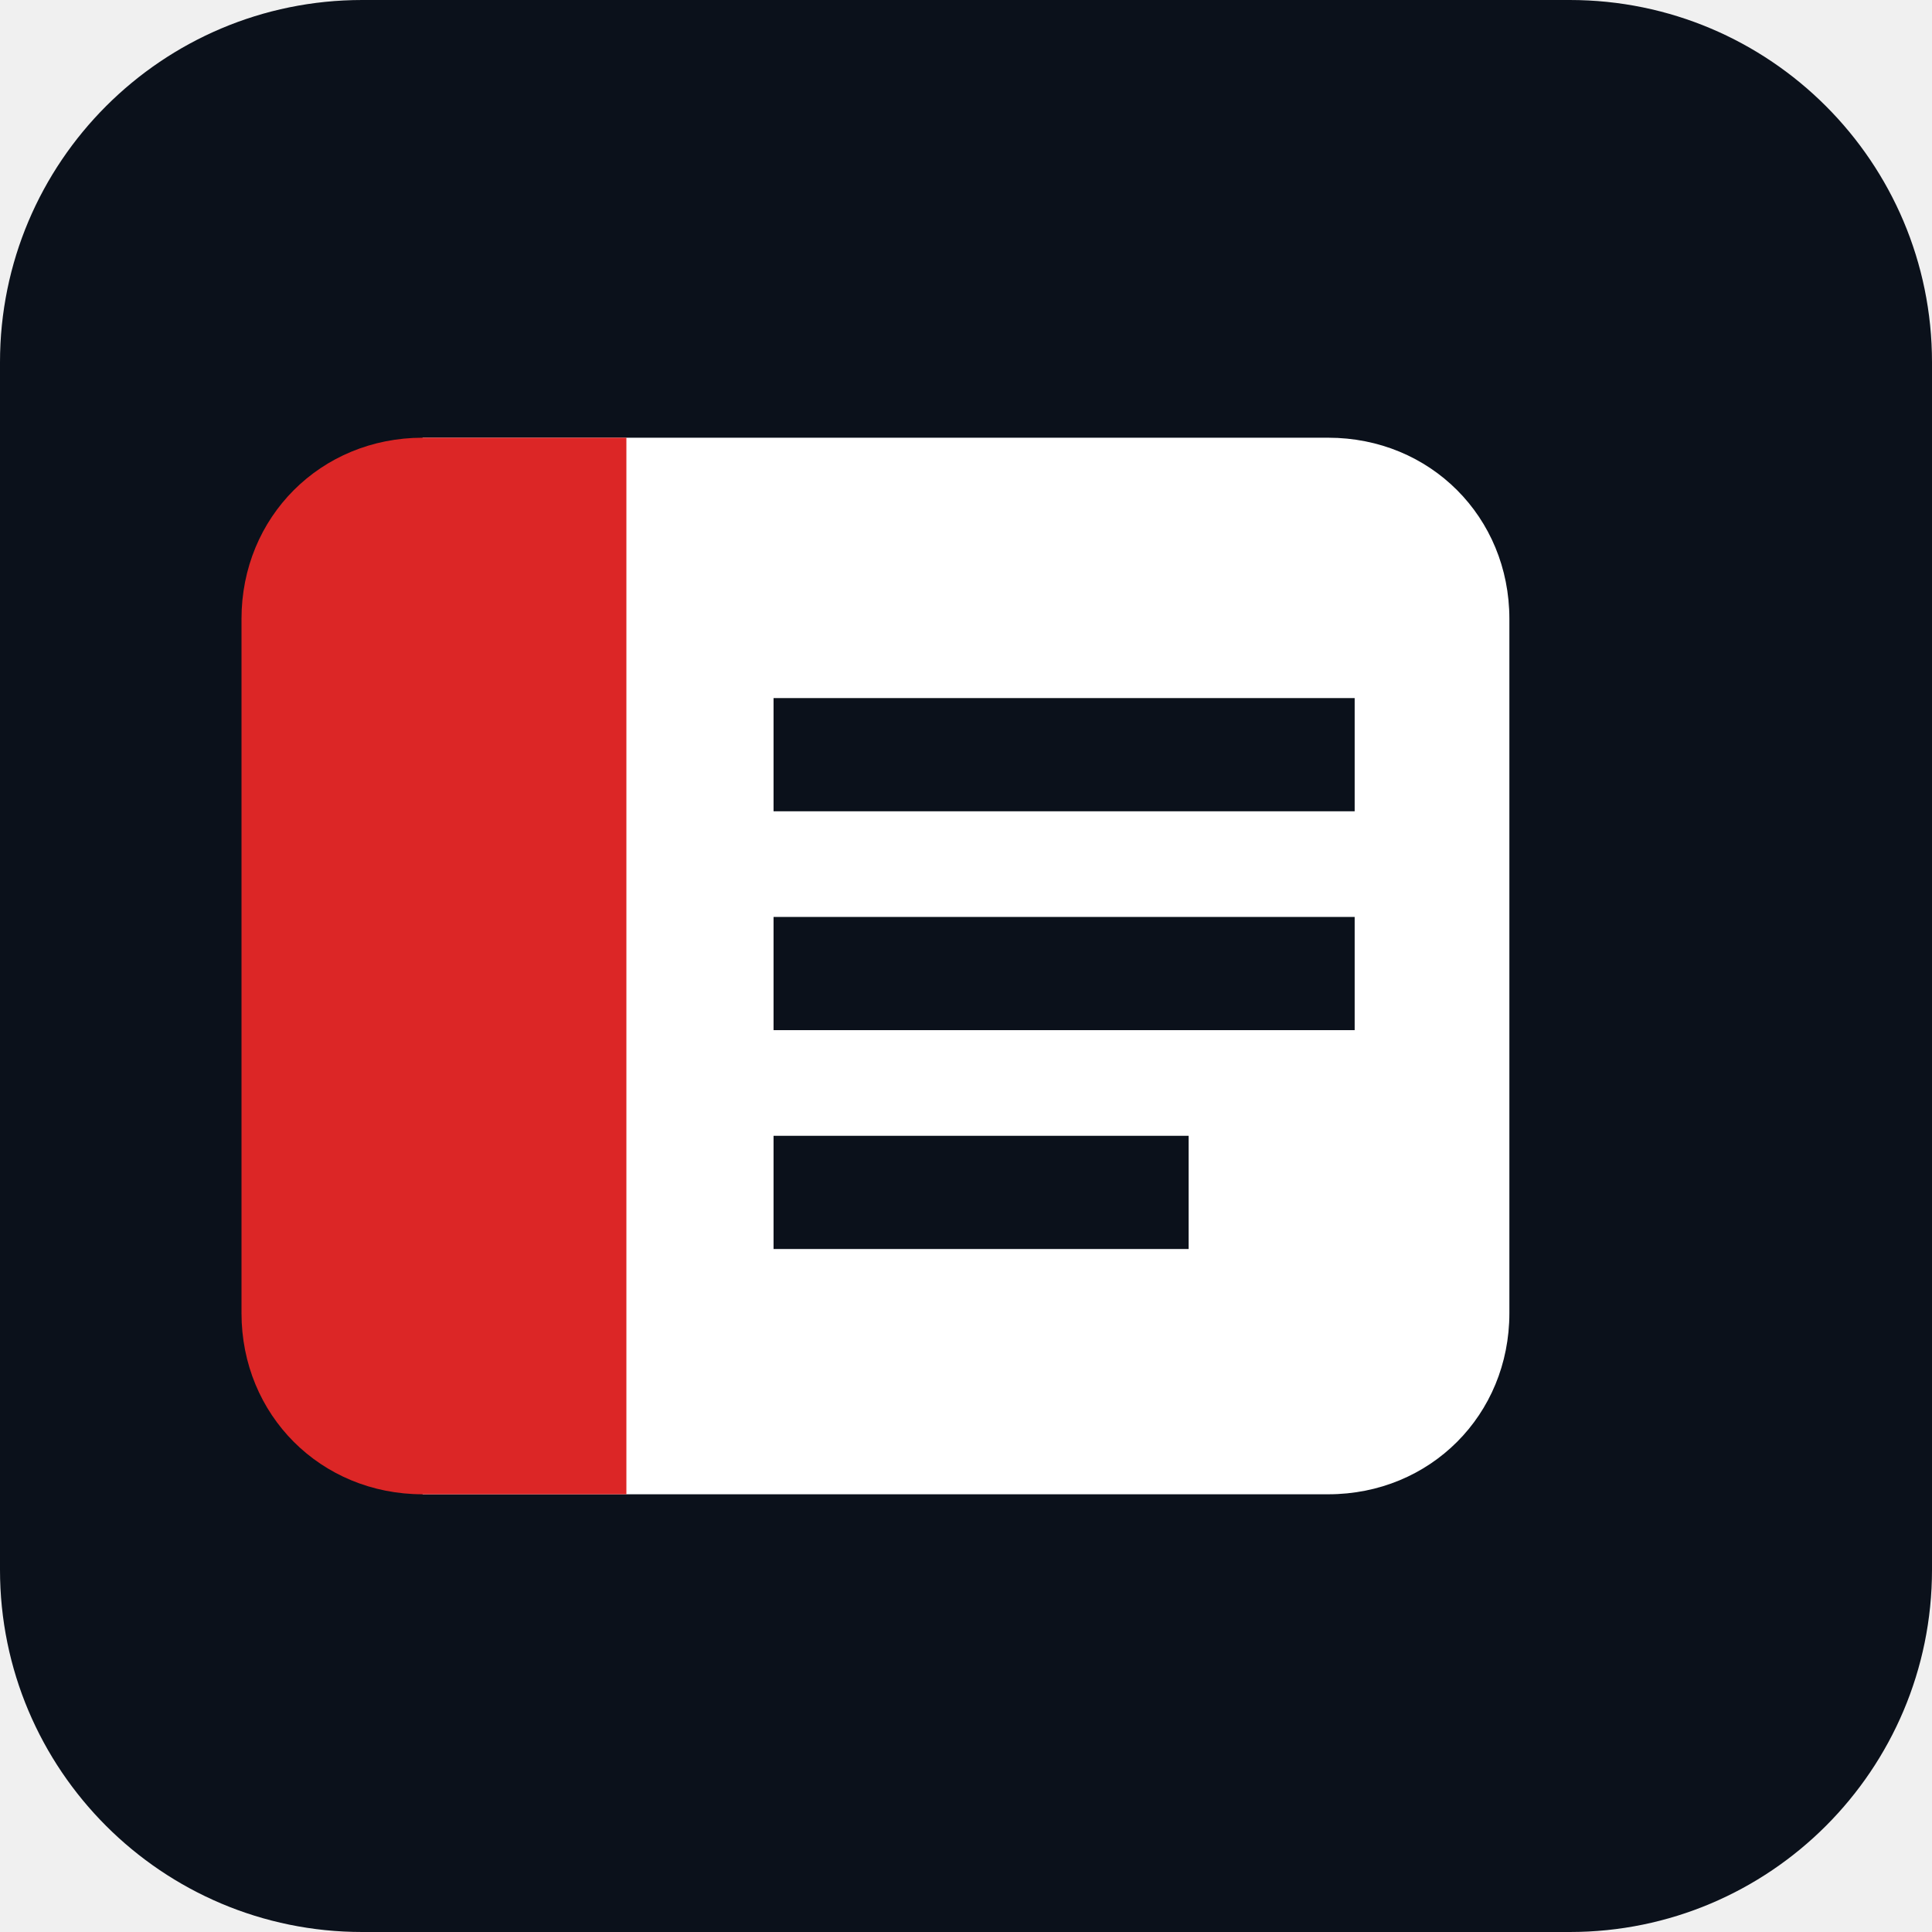
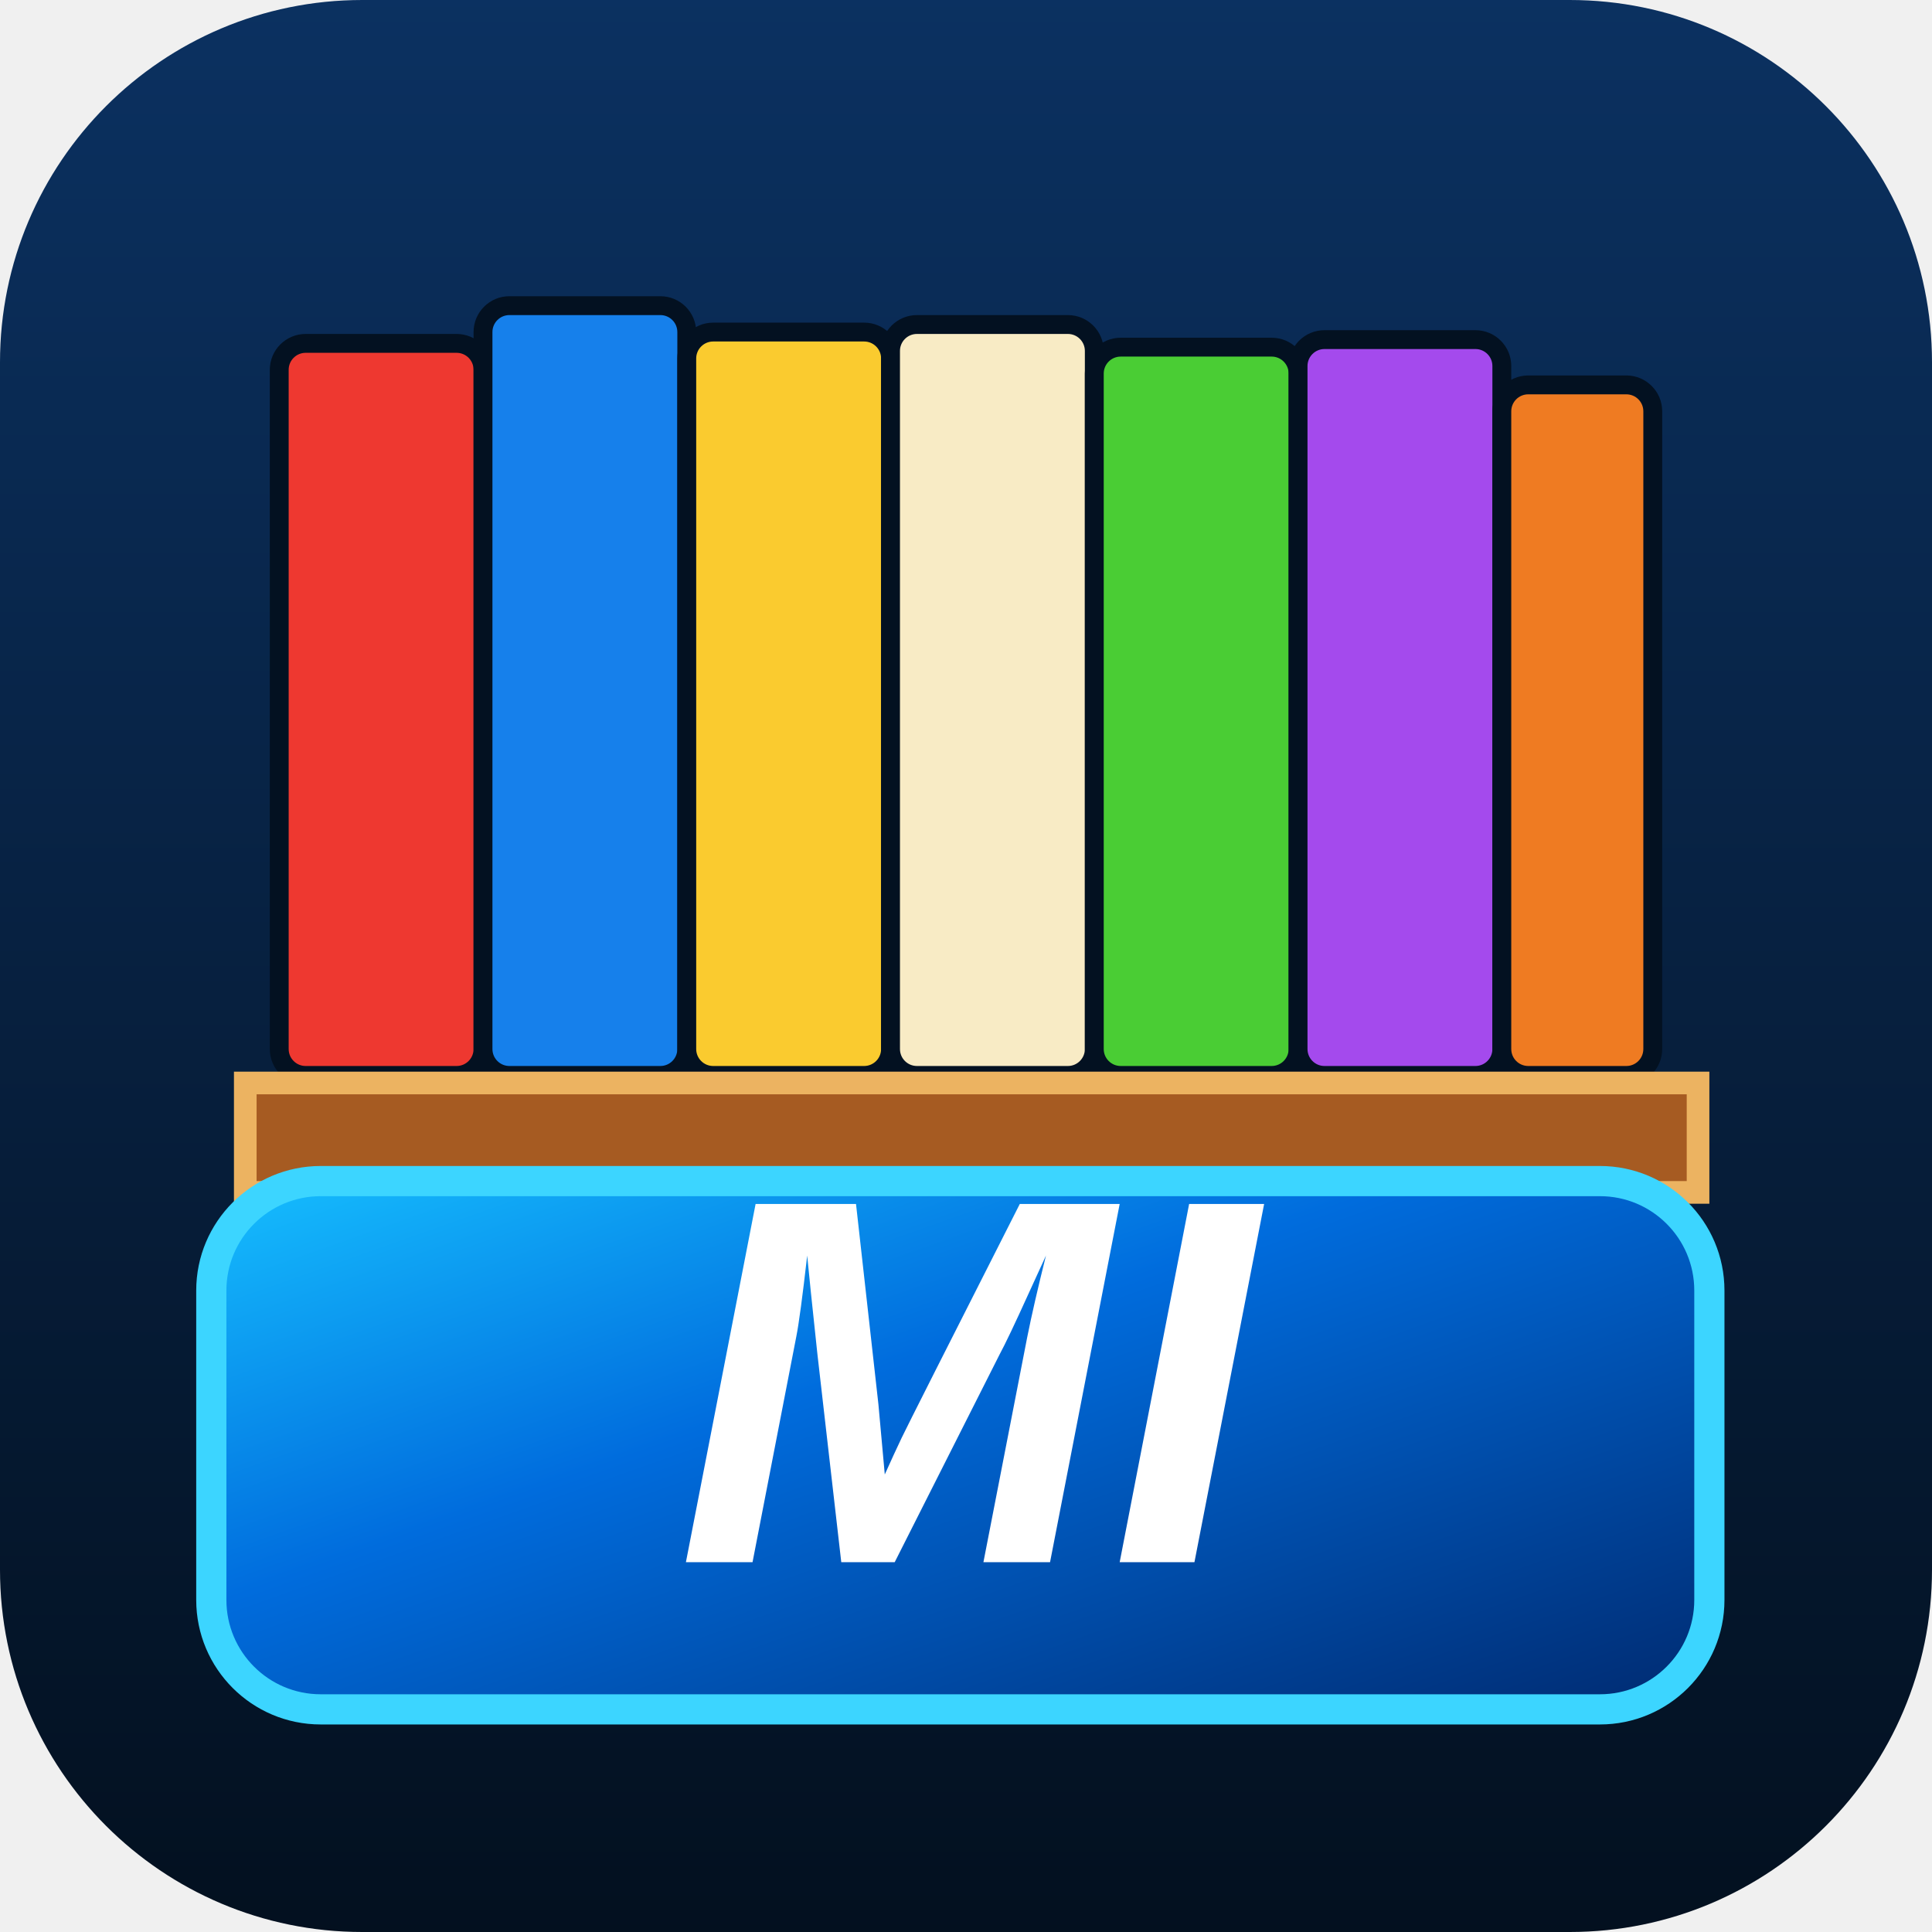
<svg xmlns="http://www.w3.org/2000/svg" viewBox="0 0 512 512">
-   <rect width="512" height="512" rx="96" fill="#0b111b" />
-   <path d="M112 116h240c27 0 48 21 48 48v184c0 27-21 48-48 48H112V116z" fill="#fff" />
-   <path d="M112 116h54v280h-54c-27 0-48-21-48-48V164c0-27 21-48 48-48z" fill="#dc2626" />
-   <path d="M205 185h154v30H205zm0 58h154v30H205zm0 58h110v30H205z" fill="#0b111b" />
+   <defs>
+     <linearGradient id="b" x2="0" y2="1">
+       <stop stop-color="#0b3161" />
+       <stop offset="1" stop-color="#03101f" />
+     </linearGradient>
+     <linearGradient id="m" x2="1" y2="1">
+       <stop stop-color="#16bfff" />
+       <stop offset=".4" stop-color="#006cdd" />
+       <stop offset="1" stop-color="#002a70" />
+     </linearGradient>
+   </defs>
+   <rect width="512" height="512" rx="96" fill="url(#b)" />
+   <g stroke="#031121" stroke-width="5">
+     <rect x="74" y="91" width="54" height="194" rx="7" fill="#ee3830" />
+     <rect x="128" y="81" width="54" height="204" rx="7" fill="#1680eb" />
+     <rect x="182" y="88" width="54" height="197" rx="7" fill="#facb2f" />
+     <rect x="236" y="86" width="54" height="199" rx="7" fill="#f8ebc5" />
+     <rect x="290" y="92" width="54" height="193" rx="7" fill="#4acd34" />
+     <rect x="344" y="90" width="54" height="195" rx="7" fill="#a44aed" />
+     <rect x="398" y="102" width="40" height="183" rx="7" fill="#ef7b22" />
+   </g>
+   <path d="M65 287h385v29H65z" fill="#a65b22" stroke="#ecb361" stroke-width="6" />
+   <rect x="56" y="313" width="397" height="140" rx="29" fill="url(#m)" stroke="#3cd5ff" stroke-width="8" />
+   <text x="256" y="414" fill="#fff" font-family="Arial,Helvetica,sans-serif" font-size="138" font-weight="900" font-style="italic" text-anchor="middle">MI</text>
</svg>
